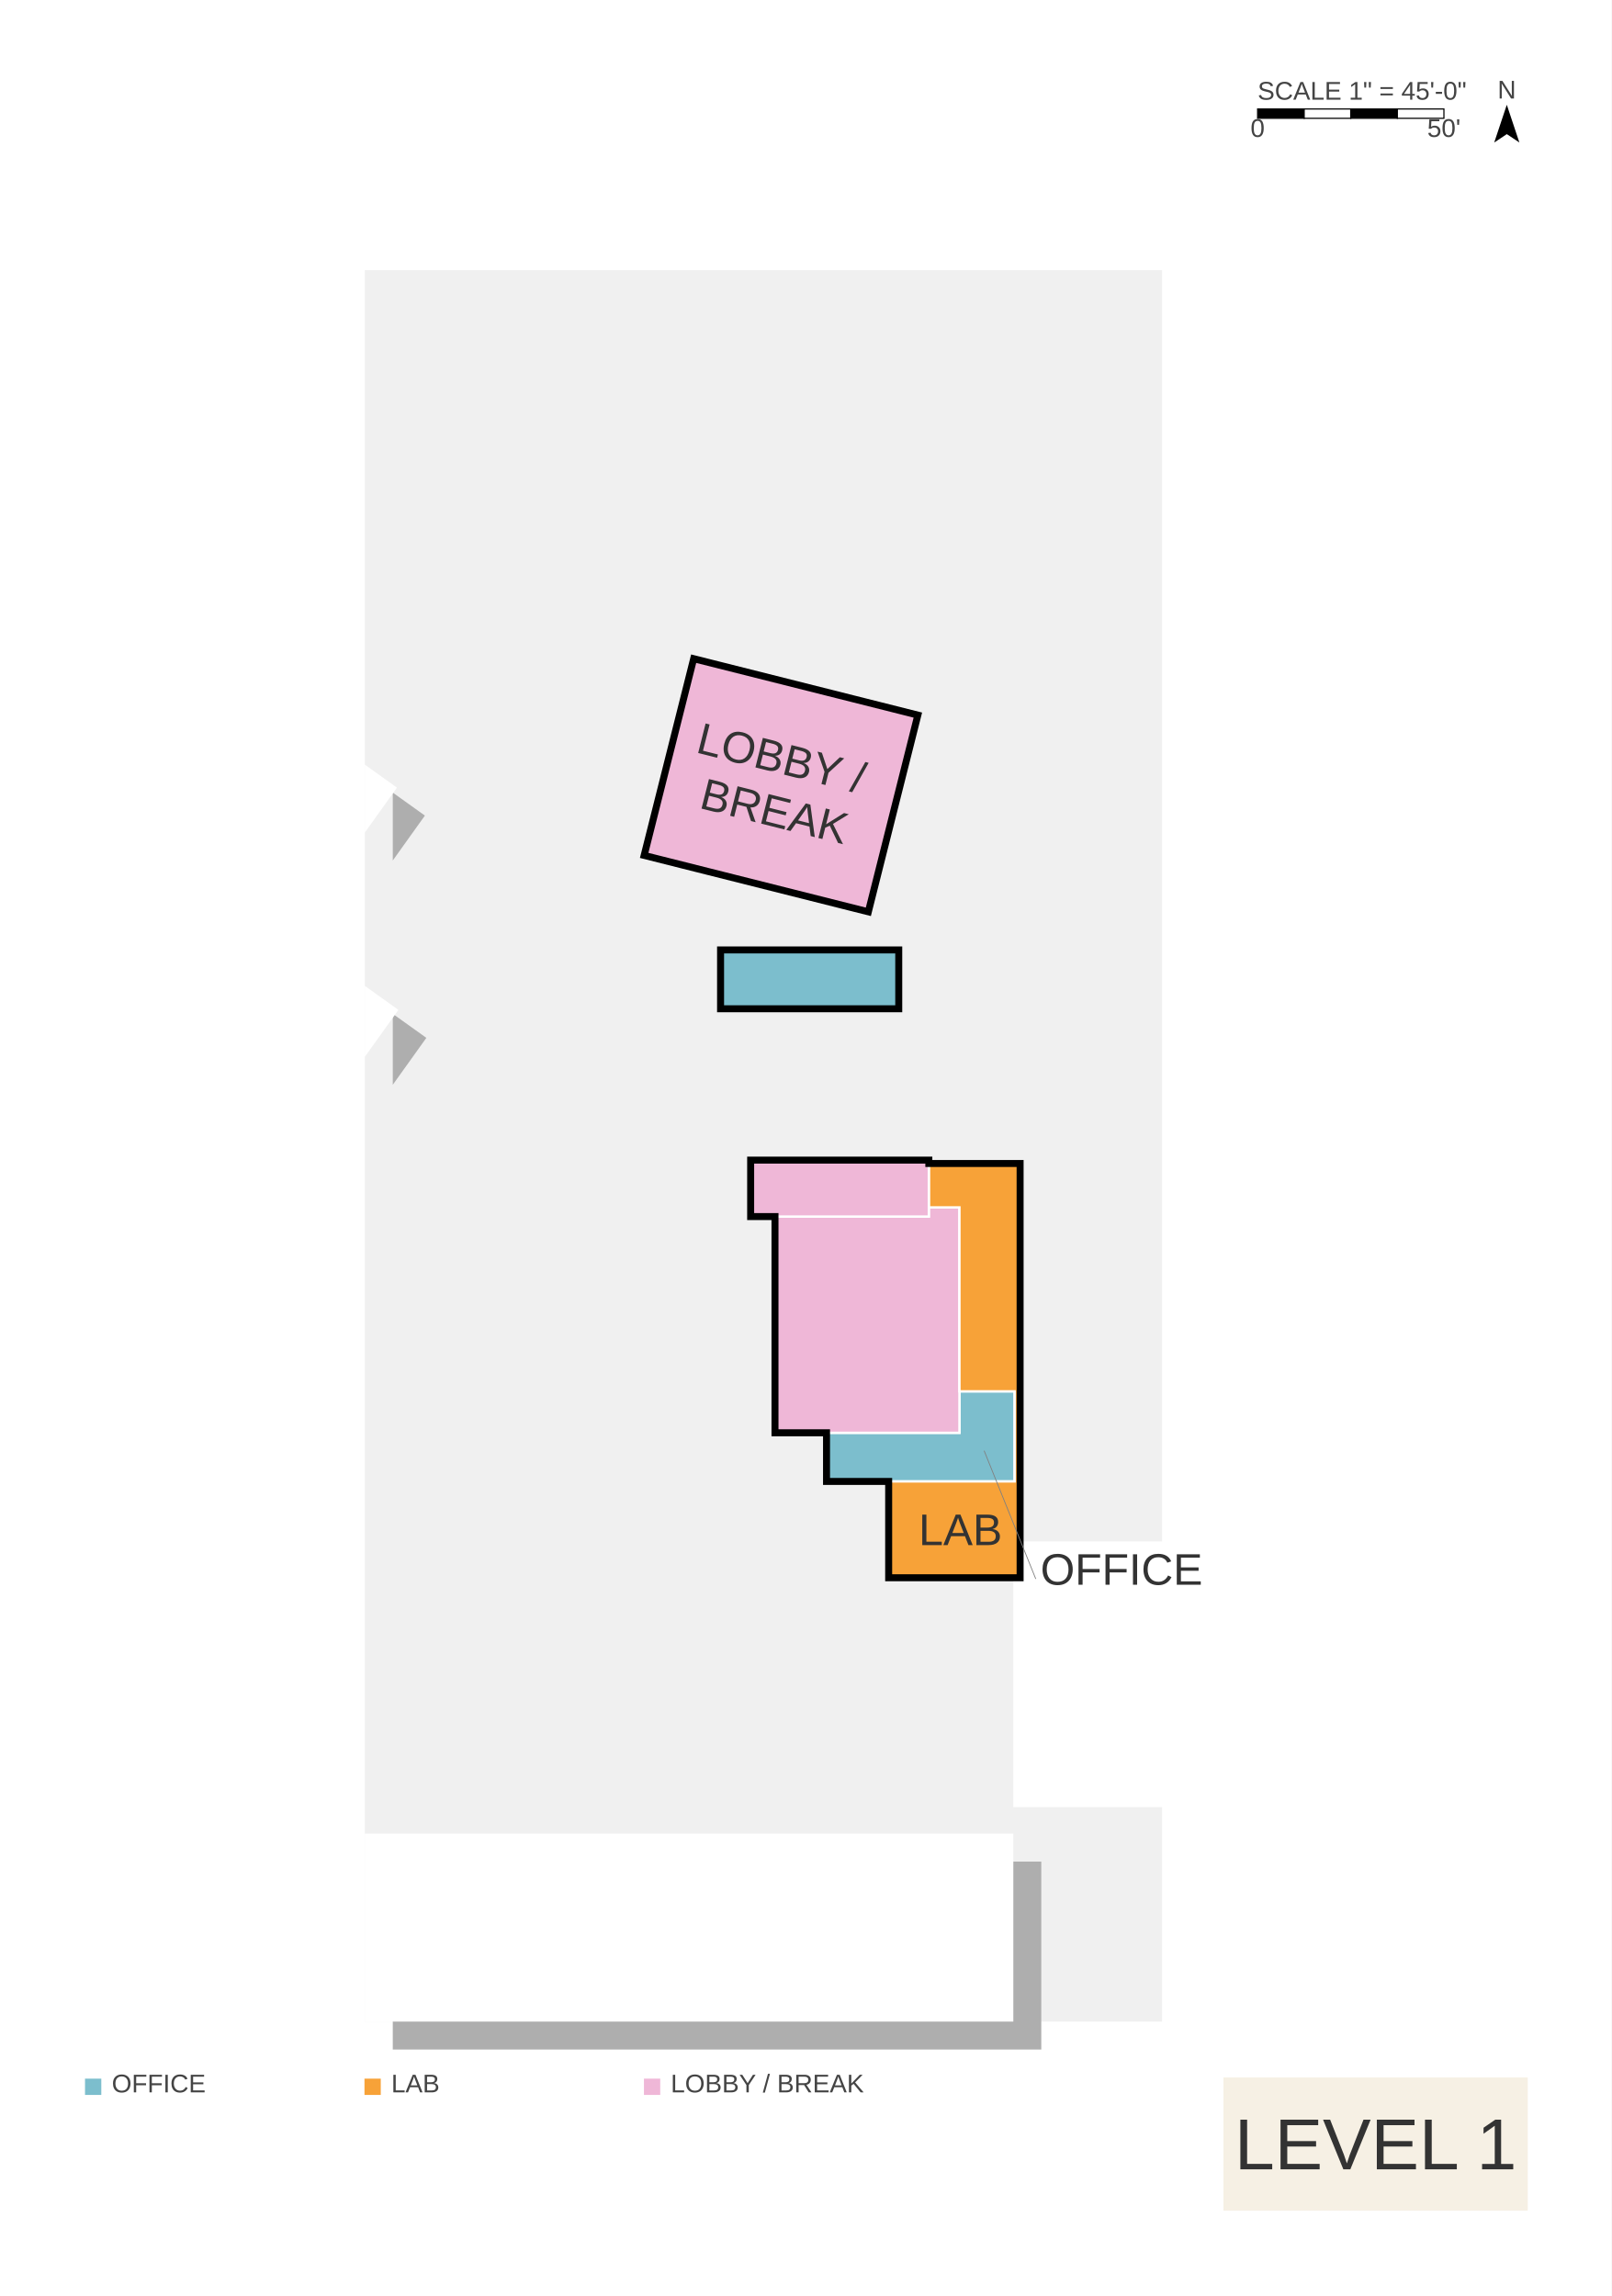
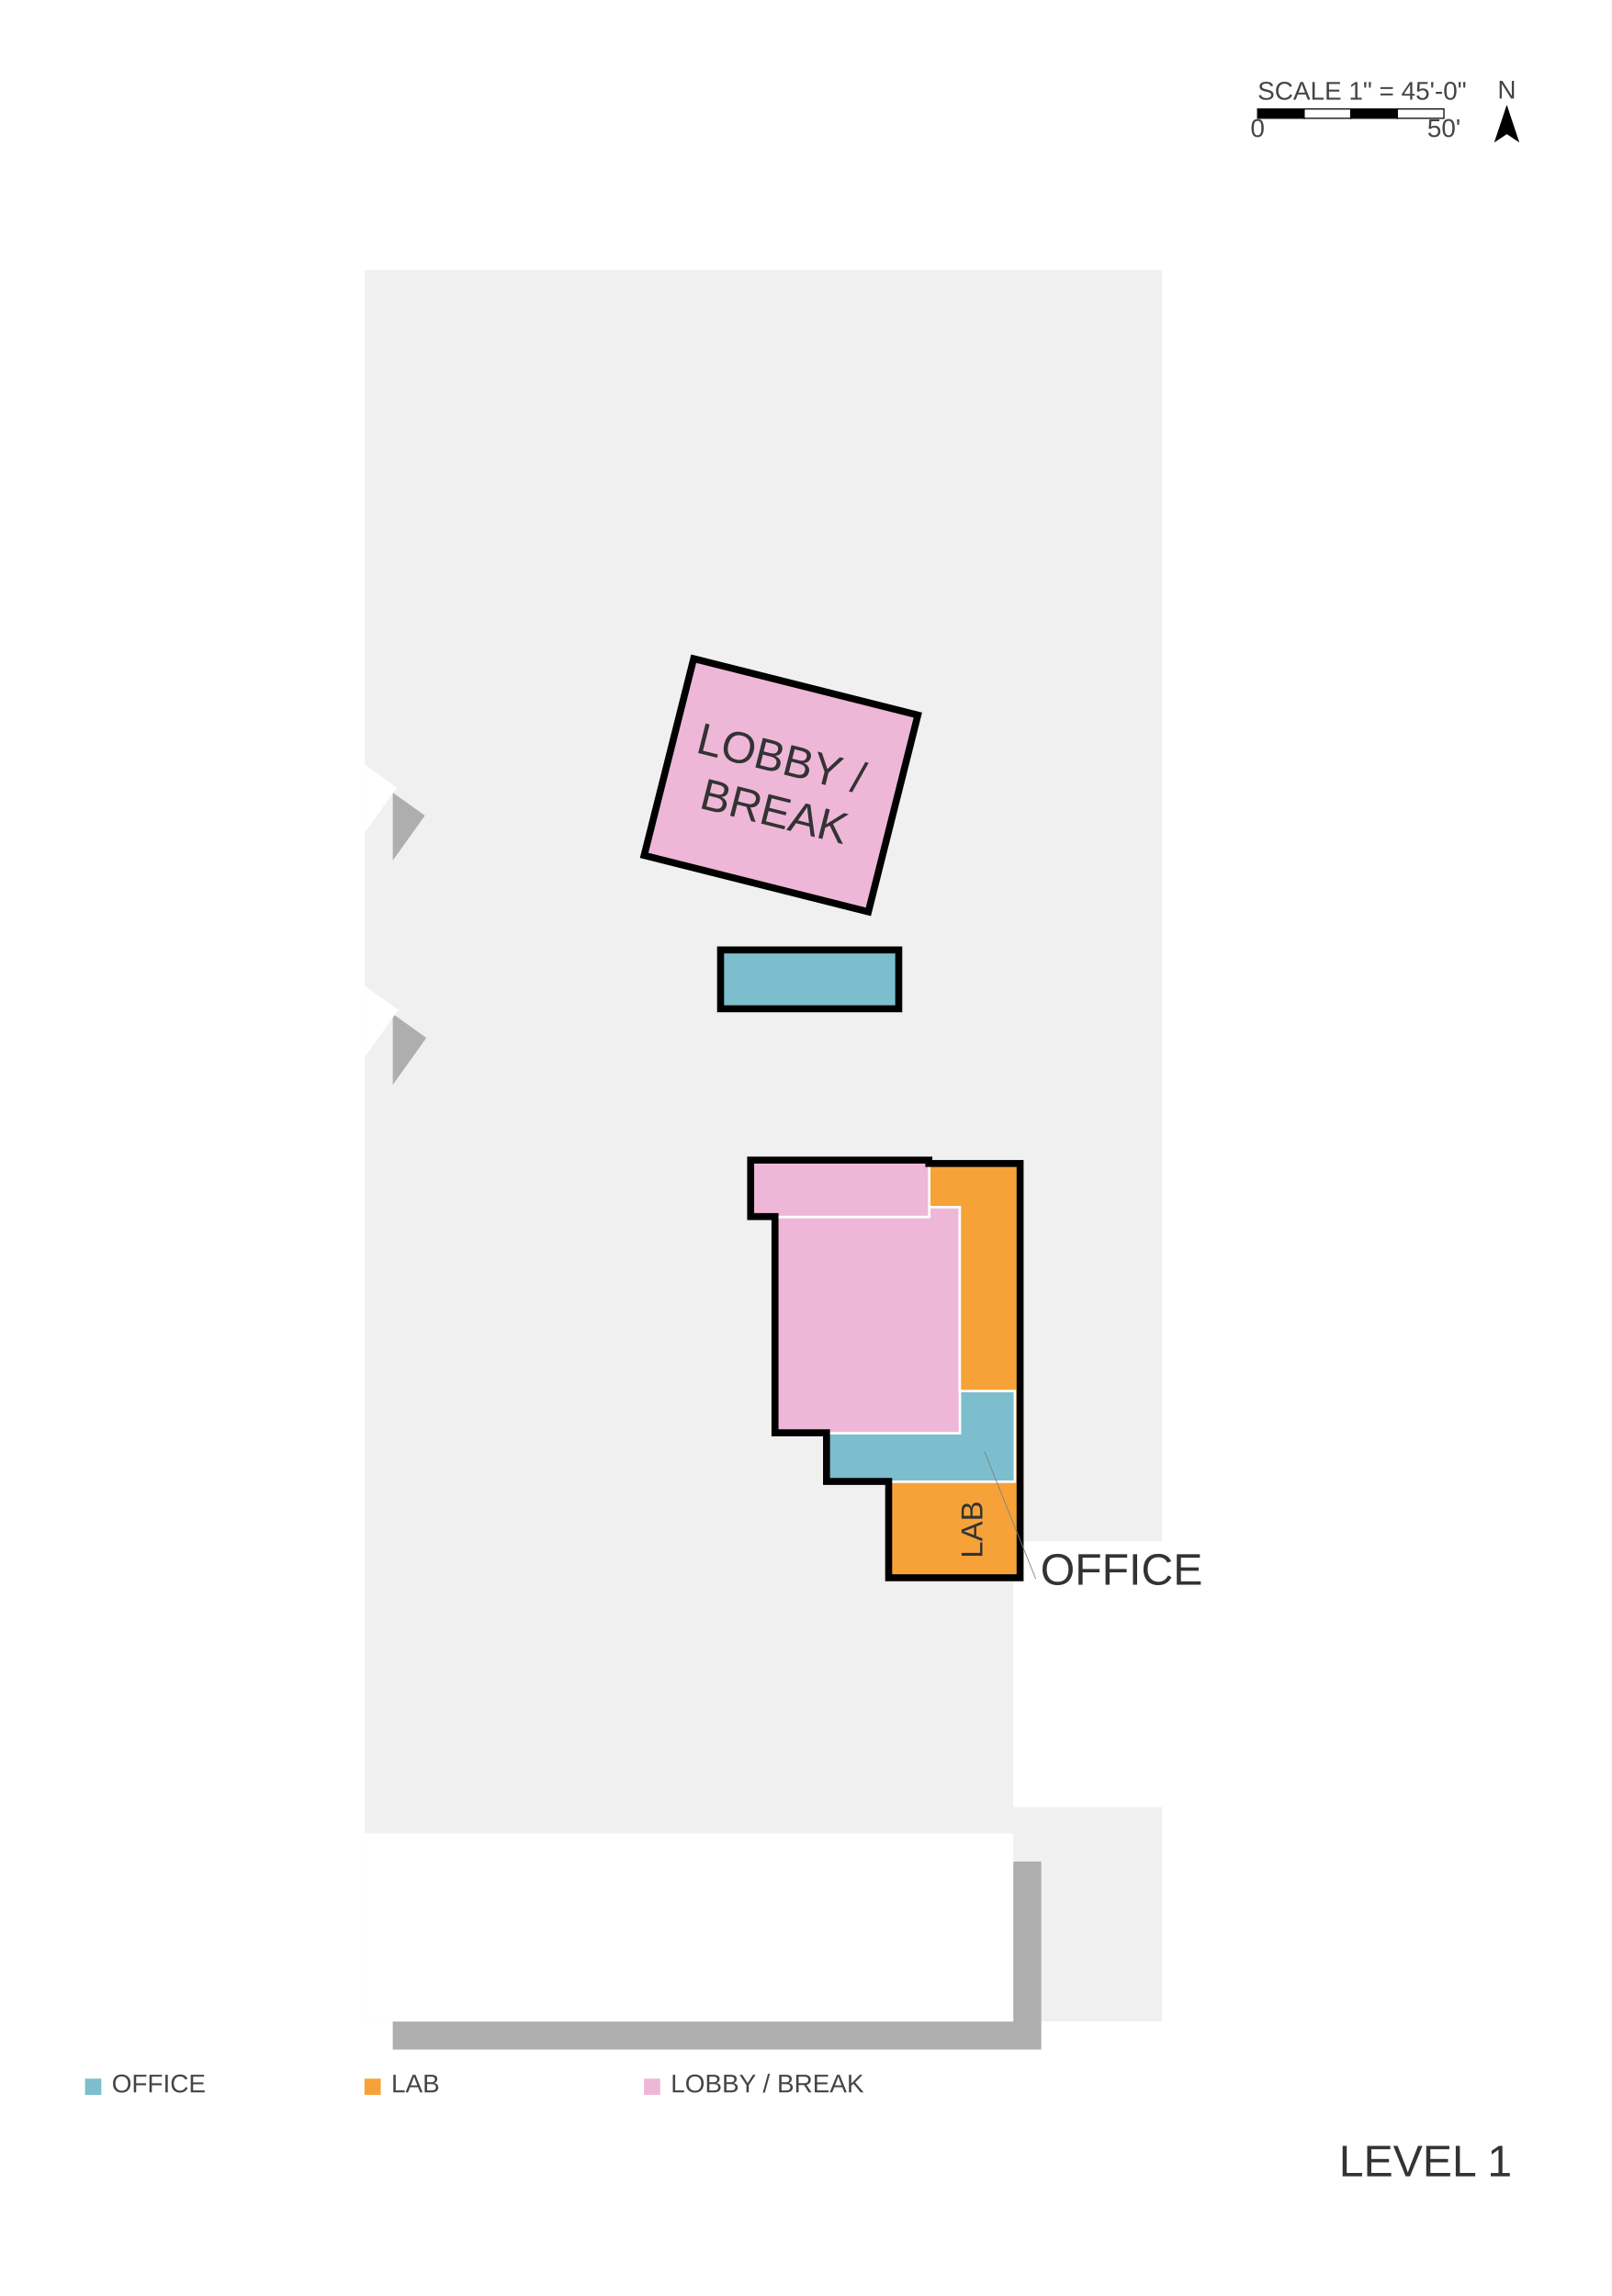
<svg xmlns="http://www.w3.org/2000/svg" width="692" height="986" viewBox="0 0 692 986">
  <rect width="100%" height="100%" fill="#FFFFFF" />
  <g id="BG_EARTH">
</g>
  <g id="BG_SITE">
    <path id="PLN_L1_BG_000" fill="#F0F0F0" stroke="none" stroke-width="0.35" fill-rule="evenodd" d="M498.976,116 L498.976,661.927 L497.008,661.927 L495.759,661.927 L435.113,661.927 L435.113,776.052 L495.759,776.052 L497.186,776.052 L498.976,776.052 L498.976,868.157 L156.651,868.157 L156.651,116 Z" />
  </g>
  <g id="BG_PROJECT_SITE">
+ </g>
+   <g id="BG_SITE_EDGE">
</g>
  <g id="BG_CONTEXT_SHADOW">
    <path id="PLN_L1_BG_001_SHADOW" fill="#AEAEAE" stroke="none" stroke-width="0" fill-rule="evenodd" d="M168.651,340.379 L182.446,350.247 L168.651,369.536 Z M168.651,435.381 L183.071,445.696 L168.651,465.856 Z" />
    <path id="PLN_L1_BG_002_SHADOW" fill="#AEAEAE" stroke="none" stroke-width="0" fill-rule="evenodd" d="M168.651,799.444 L404.178,799.444 L436.383,799.444 L447.113,799.444 L447.113,880.157 L168.651,880.157 Z" />
  </g>
  <g id="BG_CONTEXT">
    <path id="PLN_L1_BG_001" fill="#FFFFFF" stroke="none" stroke-width="0.35" fill-rule="evenodd" d="M156.651,328.379 L170.446,338.247 L156.651,357.536 Z M156.651,423.381 L171.071,433.696 L156.651,453.856 Z" />
    <path id="PLN_L1_BG_002" fill="#FFFFFF" stroke="none" stroke-width="0.35" fill-rule="evenodd" d="M156.651,787.444 L392.178,787.444 L424.383,787.444 L435.113,787.444 L435.113,868.157 L156.651,868.157 Z" />
  </g>
  <g id="BG_TREE">
</g>
  <g id="BG_VEIL">
</g>
  <g id="PD_PROGRAM">
-     <path id="PLN_L1_L01_LOBBY_03" fill="#EFB7D7" stroke="#FFFFFF" stroke-width="1" fill-rule="evenodd" d="M297.853,282.866 L366.283,300.087 L394.115,307.092 L379.003,367.148 L372.856,391.575 L304.426,374.35 L276.593,367.344 L291.706,307.291 Z" />
-     <path id="PLN_L1_L01_OFFICE_01" fill="#7CBECD" stroke="#FFFFFF" stroke-width="1" fill-rule="evenodd" d="M411.974,597.501 L425.292,597.501 L435.669,597.501 L435.669,631.219 L435.669,636.189 L365.275,636.189 L354.898,636.189 L354.898,615.302 L357.642,615.302 L411.974,615.302 Z" />
-     <path id="PLN_L1_L01_LOBBY_01" fill="#EFB7D7" stroke="#FFFFFF" stroke-width="1" fill-rule="evenodd" d="M411.974,615.302 L357.642,615.302 L332.772,615.302 L332.772,548.9 L332.772,522.441 L335.674,522.441 L398.829,522.441 L398.829,518.504 L411.974,518.504 L411.974,584.906 Z" />
-     <path id="PLN_L1_L01_LAB_01" fill="#F7A238" stroke="#FFFFFF" stroke-width="1" fill-rule="evenodd" d="M438.021,499.659 L438.021,504.421 L438.021,677.554 L436.51,677.554 L381.58,677.554 L381.58,672.791 L381.58,636.189 L435.669,636.189 L435.669,631.219 L435.669,597.501 L425.292,597.501 L411.974,597.501 L411.974,584.906 L411.974,518.504 L398.829,518.504 L398.829,518.213 L398.829,499.659 Z" />
-     <path id="PLN_L1_L01_OFFICE_02" fill="#7CBECD" stroke="#FFFFFF" stroke-width="1" fill-rule="evenodd" d="M309.402,407.932 L364.739,407.932 L385.911,407.932 L385.911,426.213 L385.911,433.207 L330.574,433.207 L309.402,433.207 L309.402,414.926 Z" />
-     <path id="PLN_L1_L01_LOBBY_02" fill="#EFB7D7" stroke="#FFFFFF" stroke-width="1" fill-rule="evenodd" d="M322.32,498.215 L385.476,498.215 L398.829,498.215 L398.829,518.213 L398.829,522.441 L335.674,522.441 L322.32,522.441 L322.32,502.444 Z" />
+     <path id="PLN_L1_L01_LOBBY_03" fill="#EFB7D7" stroke="#FFFFFF" stroke-width="1" fill-rule="evenodd" d="M297.853,282.866 L394.115,307.092 L372.856,391.575 L276.593,367.344 L291.706,307.291 Z" />
+     <path id="PLN_L1_L01_OFFICE_01" fill="#7CBECD" stroke="#FFFFFF" stroke-width="1" fill-rule="evenodd" d="M412.134,597.341 L435.829,597.341 L435.829,636.349 L381.58,636.349 L381.58,636.189 L354.898,636.189 L354.898,615.462 L412.134,615.462 Z" />
+     <path id="PLN_L1_L01_LOBBY_01" fill="#EFB7D7" stroke="#FFFFFF" stroke-width="1" fill-rule="evenodd" d="M412.134,615.462 L354.898,615.462 L354.898,615.302 L332.772,615.302 L332.772,522.601 L398.989,522.601 L398.989,518.344 L412.134,518.344 Z" />
+     <path id="PLN_L1_L01_LAB_01" fill="#F7A238" stroke="#FFFFFF" stroke-width="1" fill-rule="evenodd" d="M398.989,499.659 L438.021,499.659 L438.021,677.554 L381.58,677.554 L381.58,636.349 L435.829,636.349 L435.829,597.341 L412.134,597.341 L412.134,518.344 L398.989,518.344 Z" />
+     <path id="PLN_L1_L01_OFFICE_02" fill="#7CBECD" stroke="#FFFFFF" stroke-width="1" fill-rule="evenodd" d="M309.402,407.932 L385.911,407.932 L385.911,433.207 L309.402,433.207 Z" />
+     <path id="PLN_L1_L01_LOBBY_02" fill="#EFB7D7" stroke="#FFFFFF" stroke-width="1" fill-rule="evenodd" d="M398.989,499.659 L398.989,522.601 L332.772,522.601 L332.772,522.441 L322.32,522.441 L322.32,498.215 L398.829,498.215 L398.829,499.659 Z" />
  </g>
  <g id="PD_STRUCTURE">
</g>
  <g id="PD_FURNITURE">
</g>
  <g id="PD_INTERIOR">
</g>
  <g id="PD_SCREEN">
</g>
  <g id="PD_MASSING">
</g>
  <g id="PD_VOID">
</g>
  <g id="PD_OUTLINE">
-     <path id="PLN_L1_OUTLINE" fill="none" stroke="#000000" stroke-width="3" fill-rule="evenodd" d="M309.402,407.932 L364.739,407.932 L385.911,407.932 L385.911,426.213 L385.911,433.207 L330.574,433.207 L309.402,433.207 L309.402,414.926 Z M322.32,498.215 L385.476,498.215 L398.829,498.215 L398.829,499.659 L438.021,499.659 L438.021,504.421 L438.021,677.554 L436.51,677.554 L381.58,677.554 L381.58,672.791 L381.58,636.189 L365.275,636.189 L354.898,636.189 L354.898,615.302 L332.772,615.302 L332.772,548.9 L332.772,522.441 L322.32,522.441 L322.32,502.444 Z M297.853,282.866 L366.283,300.087 L394.115,307.092 L379.003,367.148 L372.856,391.575 L304.426,374.35 L276.593,367.344 L291.706,307.291 Z" />
+     <path id="PLN_L1_OUTLINE" fill="none" stroke="#000000" stroke-width="3" fill-rule="evenodd" d="M322.32,498.215 L398.829,498.215 L398.829,499.659 L438.021,499.659 L438.021,677.554 L381.58,677.554 L381.58,636.189 L354.898,636.189 L354.898,615.302 L332.772,615.302 L332.772,522.441 L322.32,522.441 Z M297.853,282.866 L394.115,307.092 L372.856,391.575 L276.593,367.344 L291.706,307.291 Z M309.402,407.932 L385.911,407.932 L385.911,433.207 L309.402,433.207 Z" />
  </g>
  <g id="FACADE">
</g>
  <g id="PD_LABELS">
    <text id="PLN_L1_L01_LOBBY_03_LBL" x="335.354" y="332.47" font-family="Futura PT, Futura, Arial, sans-serif" font-weight="normal" font-size="19" text-anchor="middle" fill="#333333" transform="rotate(14.129 335.354 337.22)">
      <tspan x="335.354" dy="0">LOBBY /</tspan>
      <tspan x="335.354" dy="22.8">BREAK</tspan>
    </text>
-     <path id="PLN_L1_L01_OFFICE_01_LDR" fill="none" stroke="#808080" stroke-width="0.35" fill-rule="evenodd" d="M422.575,622.998 L444.744,678.054" />
-     <text id="PLN_L1_L01_OFFICE_01_LBL" x="446.744" y="680.554" font-family="Futura PT, Futura, Arial, sans-serif" font-weight="normal" font-size="19" text-anchor="start" fill="#333333">
-       <tspan x="446.744" dy="0">OFFICE</tspan>
+     <path id="PLN_L1_L01_OFFICE_01_LDR" fill="none" stroke="#808080" stroke-width="0.35" fill-rule="evenodd" d="M422.71,623.326 L444.745,678.048" />
+     <text id="PLN_L1_L01_OFFICE_01_LBL" x="446.745" y="680.548" font-family="Futura PT, Futura, Arial, sans-serif" font-weight="normal" font-size="19" text-anchor="start" fill="#333333">
+       <tspan x="446.745" dy="0">OFFICE</tspan>
    </text>
-     <text id="PLN_L1_L01_LAB_01_LBL" x="412.406" y="663.53" font-family="Futura PT, Futura, Arial, sans-serif" font-weight="normal" font-size="19" text-anchor="middle" fill="#333333">
-       <tspan x="412.406" dy="0">LAB</tspan>
+     <text id="PLN_L1_L01_LAB_01_LBL" x="417.271" y="661.43" font-family="Futura PT, Futura, Arial, sans-serif" font-weight="normal" font-size="13" text-anchor="middle" fill="#333333" transform="rotate(-90 417.271 656.88)">
+       <tspan x="417.271" dy="0">LAB</tspan>
    </text>
  </g>
  <g id="PD_LEGEND">
    <path id="PLN_L1_LEGEND_OFFICE" fill="#7CBECD" stroke="#FFFFFF" stroke-width="1" fill-rule="evenodd" d="M36,892.157 L44,892.157 L44,900.157 L36,900.157 Z" />
    <text id="PLN_L1_LEGEND_OFFICE_TXT" x="48" y="898.557" font-family="Futura PT, Futura, Arial, sans-serif" font-weight="normal" font-size="11" text-anchor="start" fill="#444444">
      <tspan x="48" dy="0">OFFICE</tspan>
    </text>
    <path id="PLN_L1_LEGEND_LAB" fill="#F7A238" stroke="#FFFFFF" stroke-width="1" fill-rule="evenodd" d="M156,892.157 L164,892.157 L164,900.157 L156,900.157 Z" />
    <text id="PLN_L1_LEGEND_LAB_TXT" x="168" y="898.557" font-family="Futura PT, Futura, Arial, sans-serif" font-weight="normal" font-size="11" text-anchor="start" fill="#444444">
      <tspan x="168" dy="0">LAB</tspan>
    </text>
    <path id="PLN_L1_LEGEND_LOBBY" fill="#EFB7D7" stroke="#FFFFFF" stroke-width="1" fill-rule="evenodd" d="M276,892.157 L284,892.157 L284,900.157 L276,900.157 Z" />
    <text id="PLN_L1_LEGEND_LOBBY_TXT" x="288" y="898.557" font-family="Futura PT, Futura, Arial, sans-serif" font-weight="normal" font-size="11" text-anchor="start" fill="#444444">
      <tspan x="288" dy="0">LOBBY / BREAK</tspan>
    </text>
  </g>
  <g id="PD_ANNOTATION">
    <text id="PLN_L1_NORTH_TXT" x="647" y="42.3" font-family="Futura PT, Futura, Arial, sans-serif" font-weight="normal" font-size="11" text-anchor="middle" fill="#444444">
      <tspan x="647" dy="0">N</tspan>
    </text>
    <path id="PLN_L1_NORTH" fill="#000000" stroke="none" stroke-width="0" fill-rule="evenodd" d="M647,45 L652.4,61.2 L647,57.6 L641.6,61.2 Z" />
    <path id="PLN_L1_SCALEBAR_1" fill="#000000" stroke="#000000" stroke-width="0.5" fill-rule="evenodd" d="M540,46.8 L560,46.8 L560,50.8 L540,50.8 Z" />
    <path id="PLN_L1_SCALEBAR_2" fill="#FFFFFF" stroke="#000000" stroke-width="0.5" fill-rule="evenodd" d="M560,46.8 L580,46.8 L580,50.8 L560,50.8 Z" />
    <path id="PLN_L1_SCALEBAR_3" fill="#000000" stroke="#000000" stroke-width="0.5" fill-rule="evenodd" d="M580,46.8 L600,46.8 L600,50.8 L580,50.8 Z" />
    <path id="PLN_L1_SCALEBAR_4" fill="#FFFFFF" stroke="#000000" stroke-width="0.5" fill-rule="evenodd" d="M600,46.8 L620,46.8 L620,50.8 L600,50.8 Z" />
    <text id="PLN_L1_SCALEBAR_0" x="540" y="58.8" font-family="Futura PT, Futura, Arial, sans-serif" font-weight="normal" font-size="11" text-anchor="middle" fill="#444444">
      <tspan x="540" dy="0">0</tspan>
    </text>
    <text id="PLN_L1_SCALEBAR_END" x="620" y="58.8" font-family="Futura PT, Futura, Arial, sans-serif" font-weight="normal" font-size="11" text-anchor="middle" fill="#444444">
      <tspan x="620" dy="0">50'</tspan>
    </text>
    <text id="PLN_L1_SCALE" x="540" y="42.8" font-family="Futura PT, Futura, Arial, sans-serif" font-weight="normal" font-size="11" text-anchor="start" fill="#444444">
      <tspan x="540" dy="0">SCALE 1" = 45'-0"</tspan>
    </text>
-     <path id="PLN_L1_TITLE_TAG" fill="#F6F0E4" stroke="none" stroke-width="0" fill-rule="evenodd" d="M525.33,892.157 L656,892.157 L656,949.357 L525.33,949.357 Z" />
-     <text id="PLN_L1_TITLE" x="590.665" y="931.607" font-family="Futura PT, Futura, Arial, sans-serif" font-weight="normal" font-size="31" text-anchor="middle" fill="#333333">
-       <tspan x="590.665" dy="0">LEVEL 1</tspan>
+     <text id="PLN_L1_TITLE" x="612.085" y="934.607" font-family="Futura PT, Futura, Arial, sans-serif" font-weight="normal" font-size="19" text-anchor="middle" fill="#333333">
+       <tspan x="612.085" dy="0">LEVEL 1</tspan>
    </text>
  </g>
</svg>
